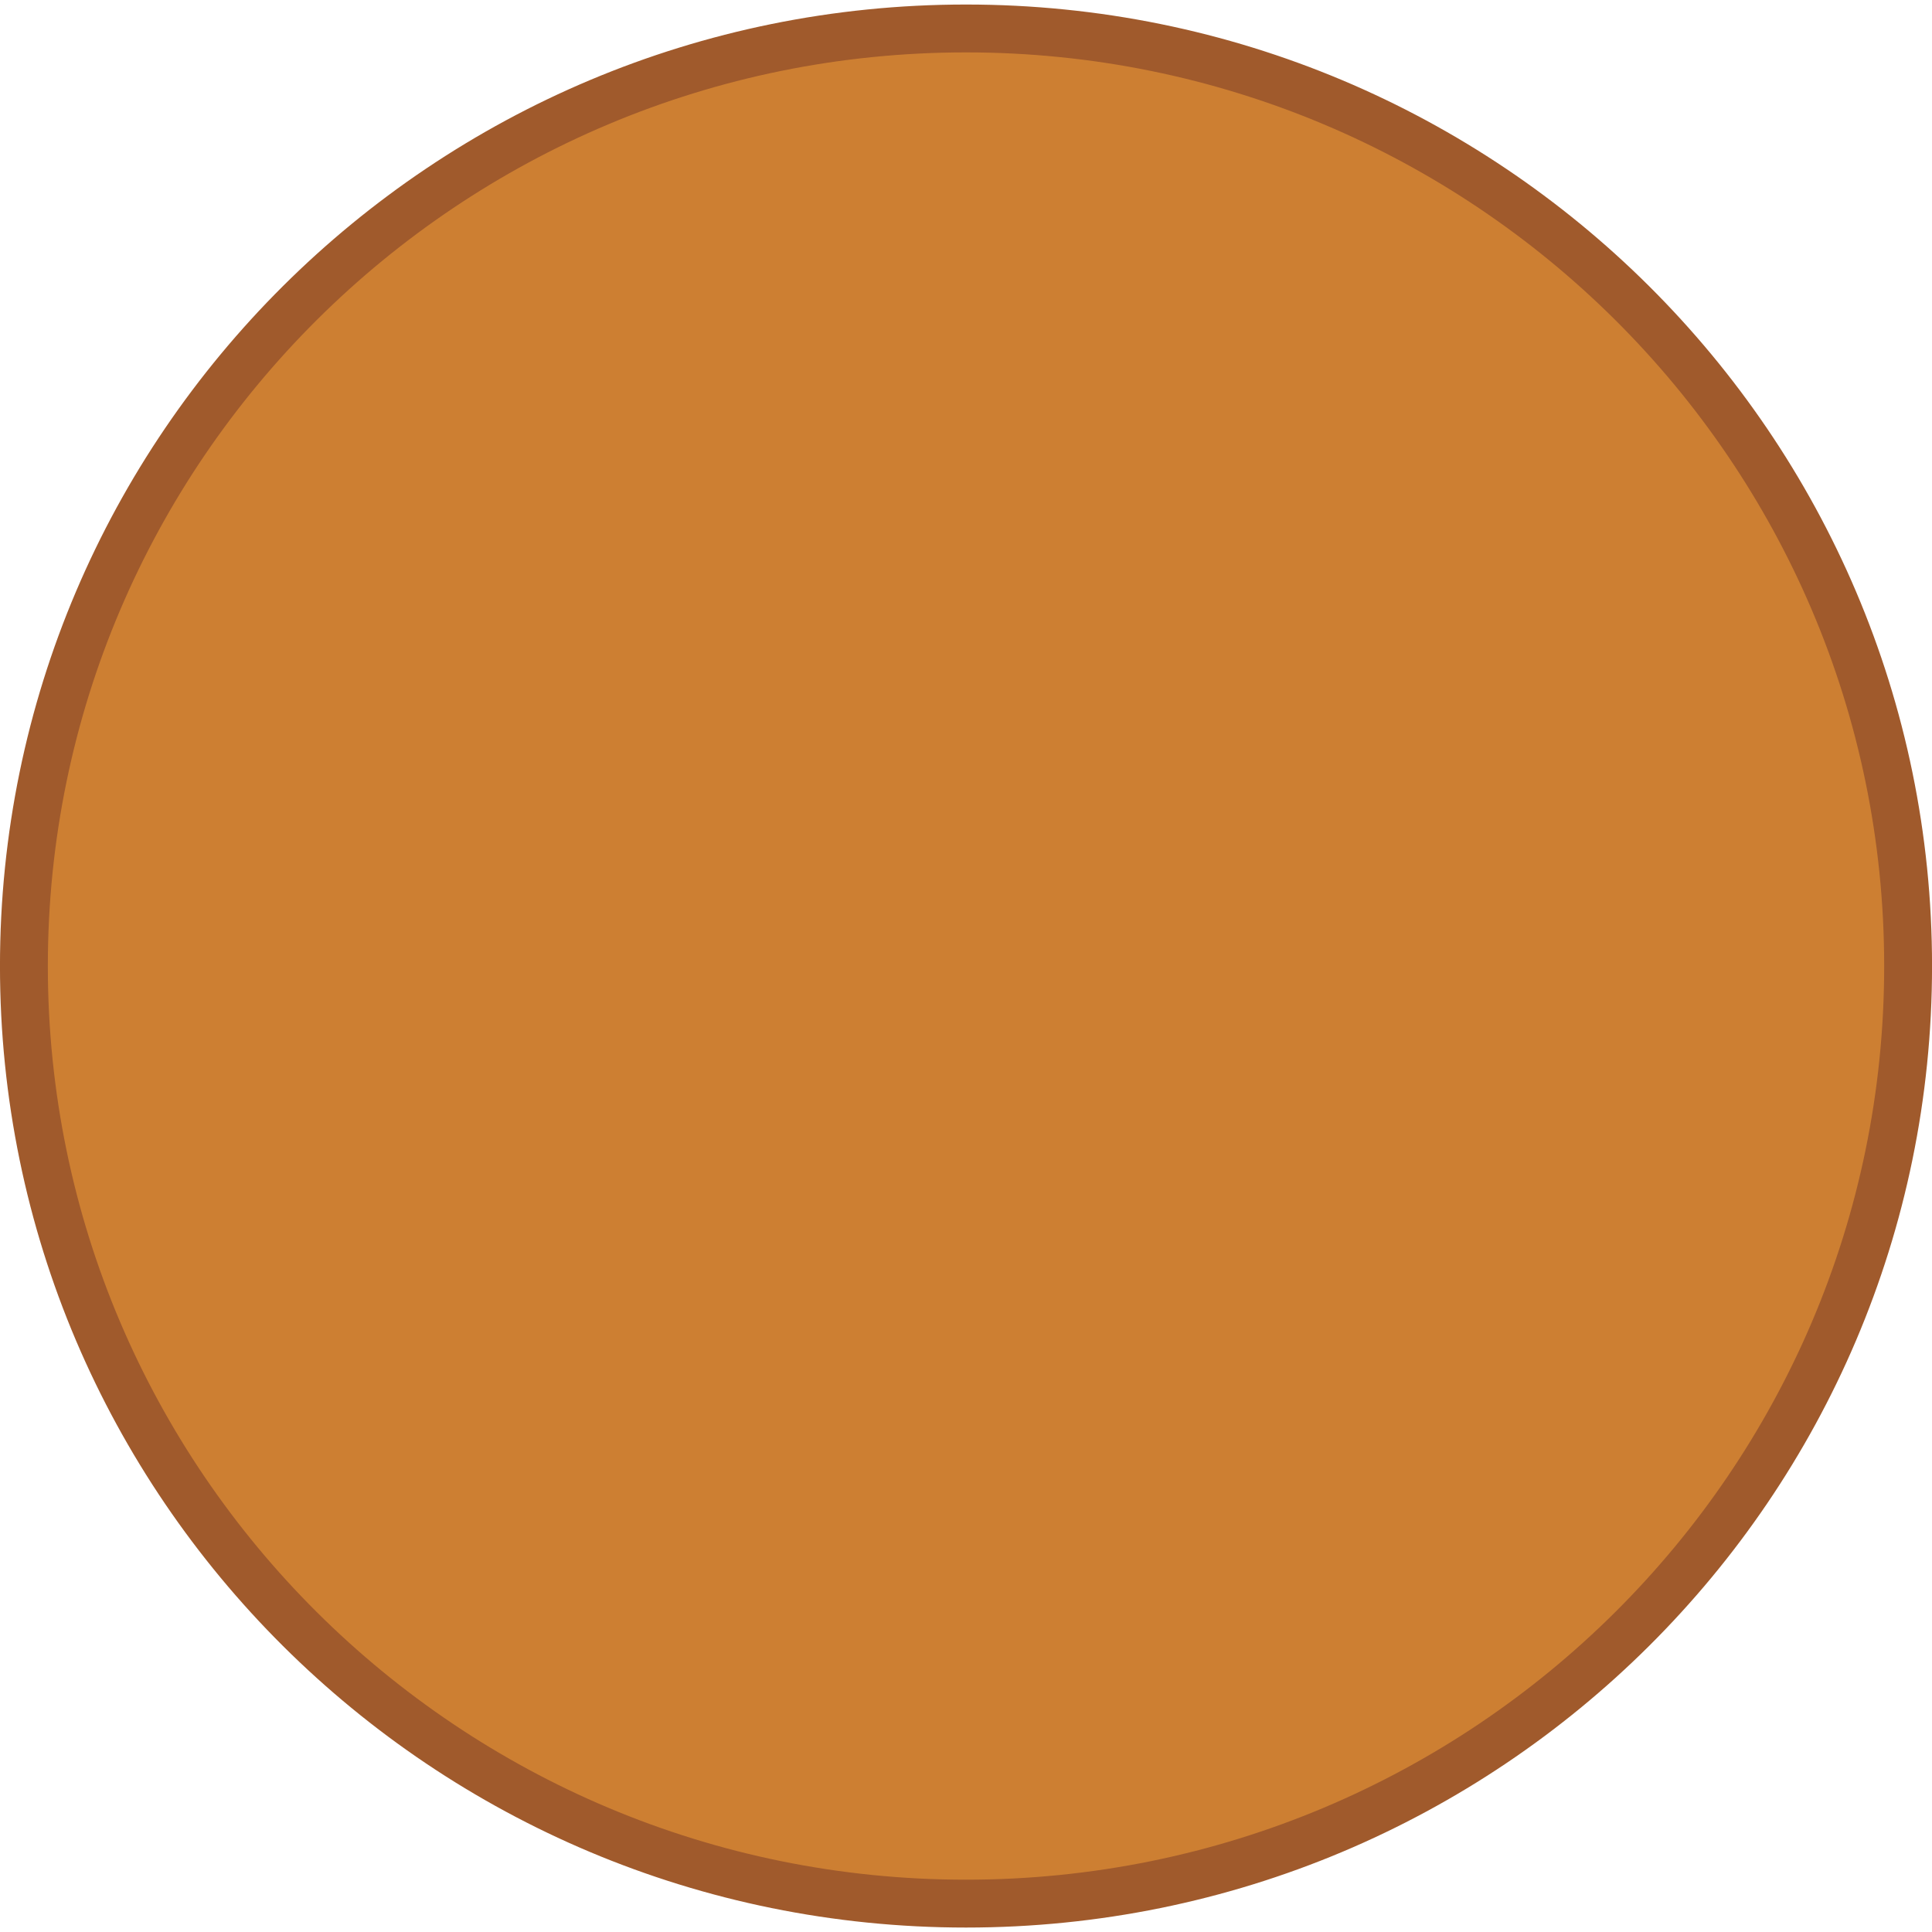
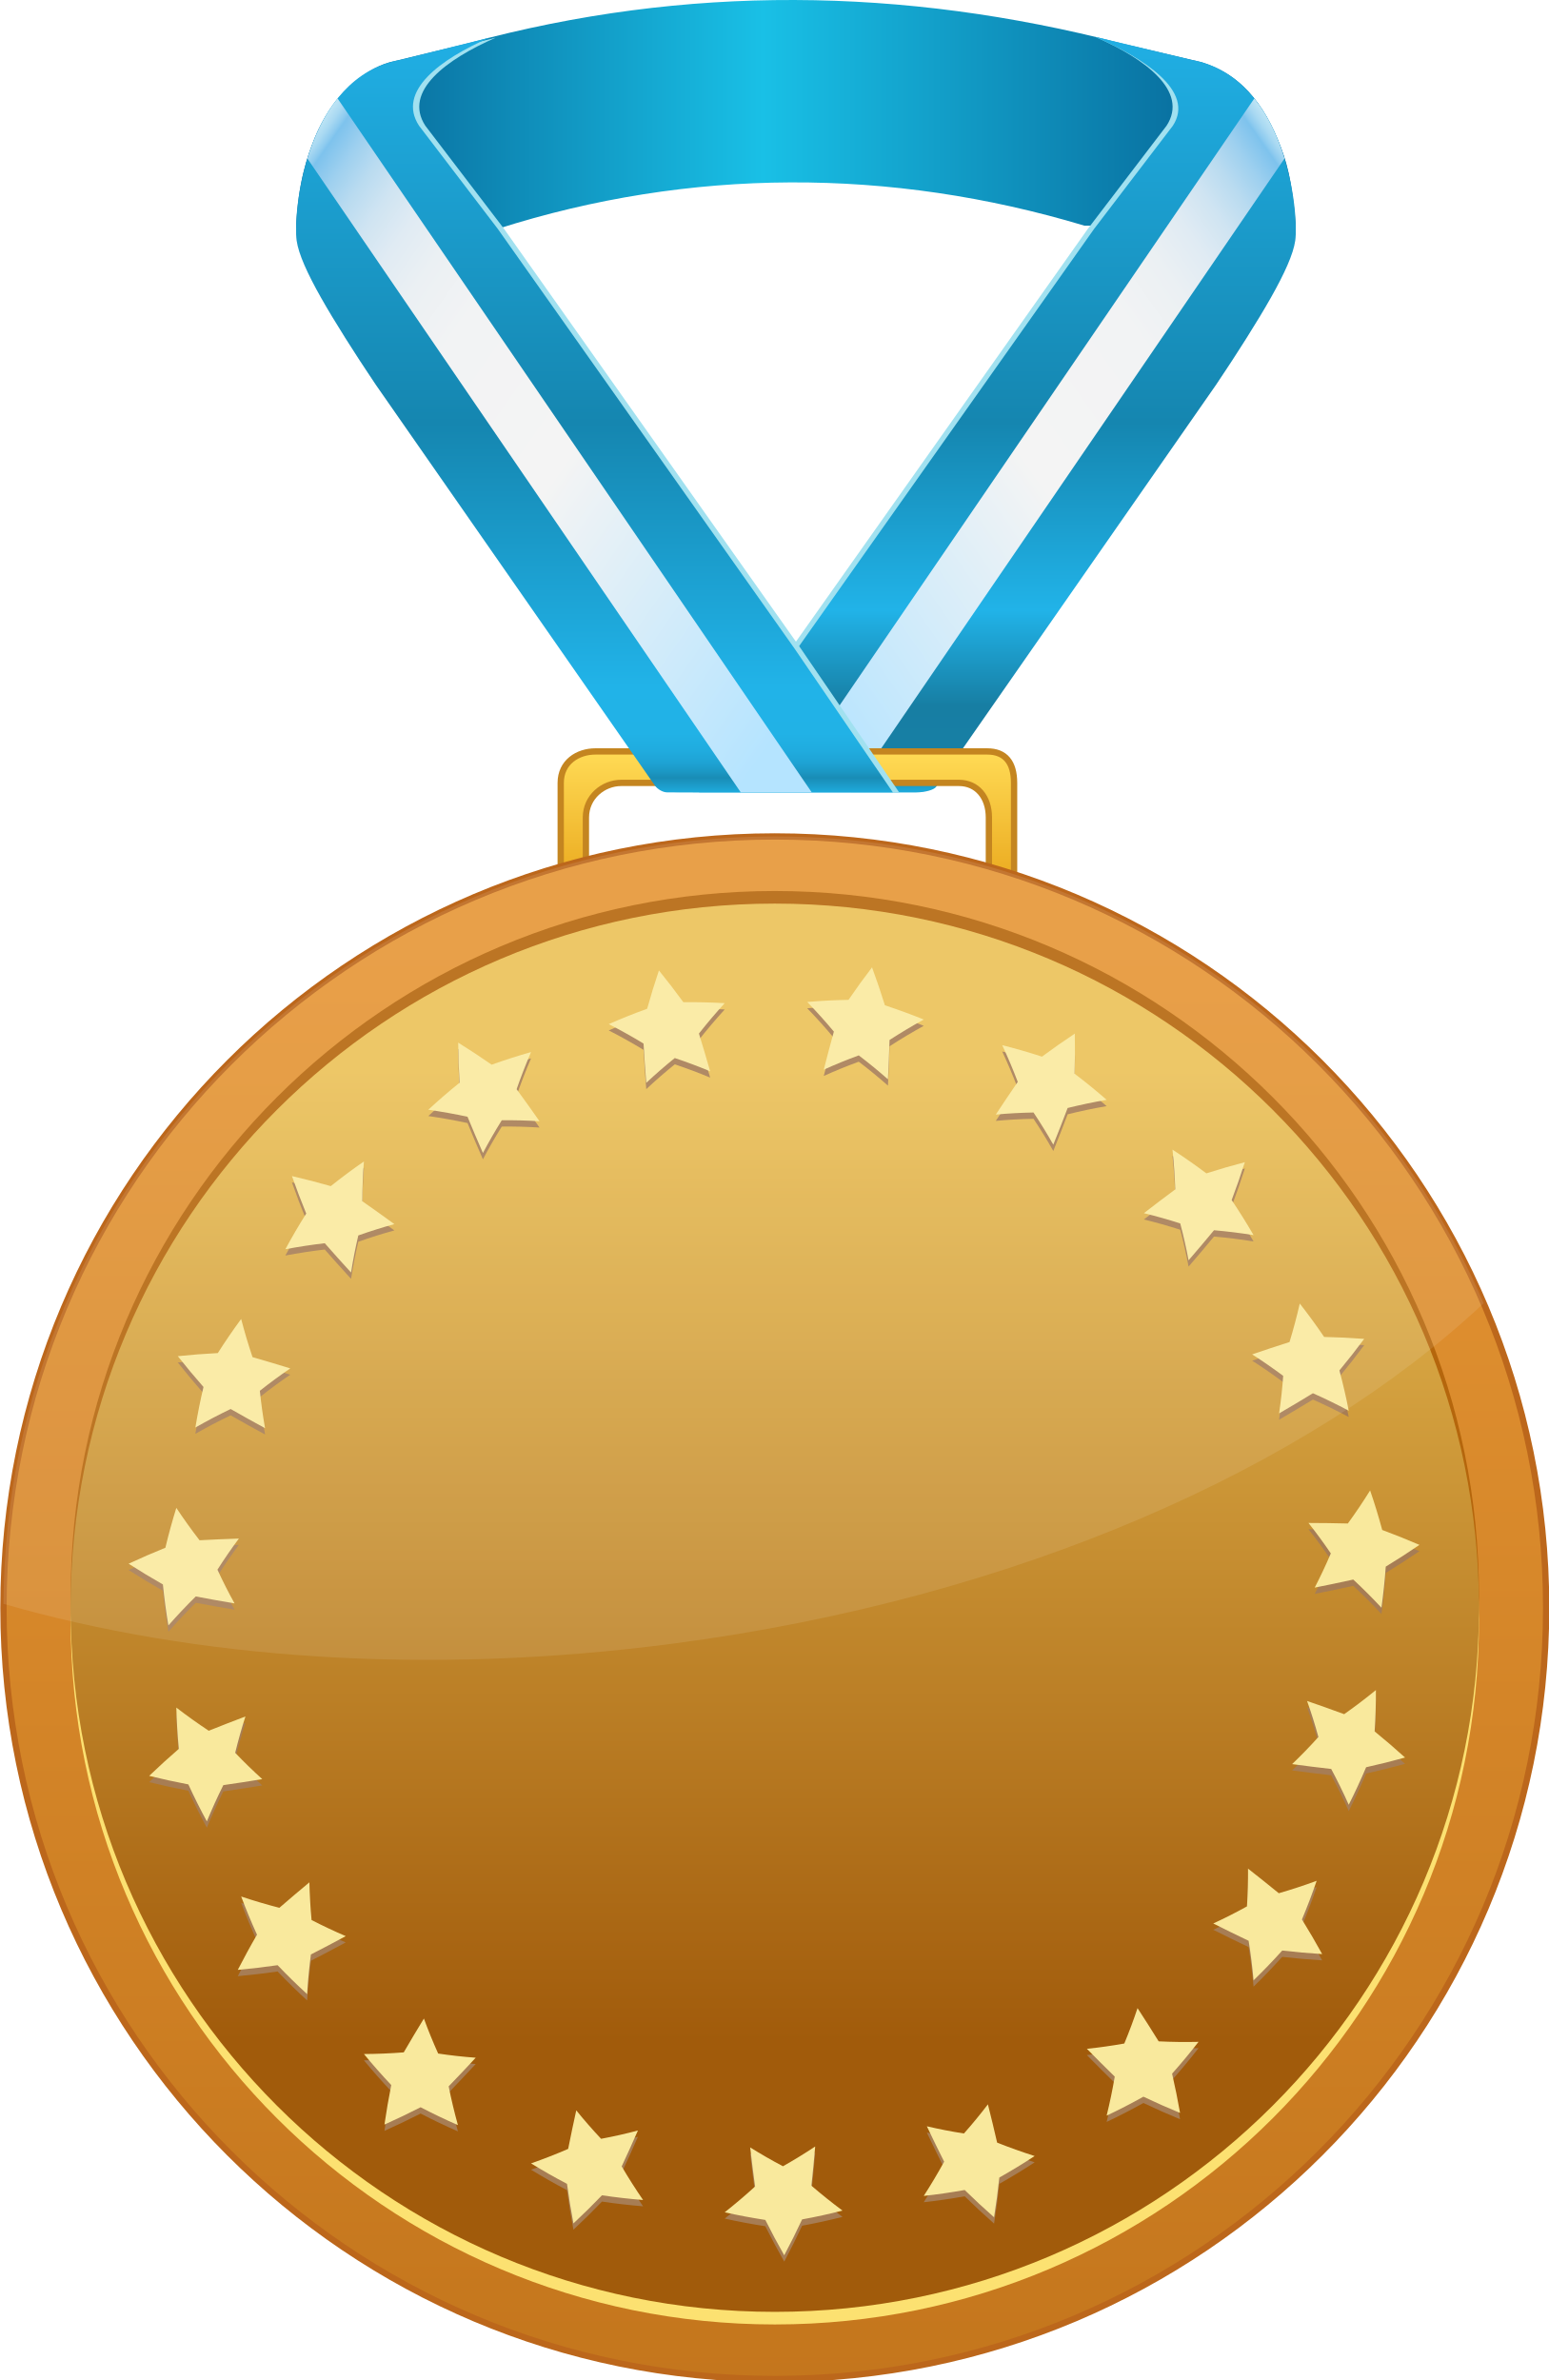
- <svg xmlns="http://www.w3.org/2000/svg" version="1.0" width="300" height="300" viewBox="-18 -6 36 17">
-   <path d="M 4.102 -1.737 A 7.085 7.051 0 1 1  -10.068,-1.737 A 7.085 7.051 0 1 1  4.102 -1.737 z" transform="matrix(2.477719,0,0,2.477719,7.391162,6.804512)" style="fill:#CD7F32; stroke:#A05A2C; stroke-width:0.36;" />
+ <svg xmlns="http://www.w3.org/2000/svg" version="1.1" x="0px" y="0px" width="246px" height="378px" viewBox="-0.049 0 246 378" overflow="visible" enable-background="new -0.049 0 246 378" xml:space="preserve">
+   <defs>
+ </defs>
+   <linearGradient id="center_11_" gradientUnits="userSpaceOnUse" x1="46.968" y1="18.173" x2="205.74" y2="18.173">
+     <stop offset="0" style="stop-color:#065D8F" />
+     <stop offset="0.467" style="stop-color:#19C0E6" />
+     <stop offset="0.989" style="stop-color:#055D8F" />
+   </linearGradient>
+   <path id="center_10_" fill="url(#center_11_)" d="M202.969,22.376c-3.137-7.642-7.312-10.969-12.197-12.498l-12.896-3.033  c-34.493-8.902-68.985-9.348-103.478,0L62.532,9.722c-3.698,0.707-9.441,4.504-12.578,12.146c-1.287,3.135-2.626,7.103-2.986,14.228  L79,36.345c30.51-9.725,62.305-9.775,93.189-0.5h33.551C205.124,28.376,204.257,25.511,202.969,22.376z" />
+   <path id="right_40_" fill="#A1E1F0" d="M125.579,103.013l47.137-66.668l12.5-16.375c3.595-5.497-3.509-10.691-11.237-14.066  l14.146,3.592c15.216,2.725,17.133,24.475,16.528,28.725c-0.601,4.23-3.15,10.229-10.151,20.746l-47.172,66.426  c-0.178,0.25-1.016,0.453-1.871,0.453h-4.27h-31.222L125.579,103.013z" />
+   <linearGradient id="right_41_" gradientUnits="userSpaceOnUse" x1="-2339.615" y1="126.519" x2="-2339.615" y2="1.07" gradientTransform="matrix(-1 0 0 1 -2181.257 0)">
+     <stop offset="0" style="stop-color:#20B3E8" />
+     <stop offset="0.024" style="stop-color:#198CB5" />
+     <stop offset="0.037" style="stop-color:#1885AC" />
+     <stop offset="0.057" style="stop-color:#177FA5" />
+     <stop offset="0.115" style="stop-color:#177EA3" />
+     <stop offset="0.236" style="stop-color:#21B3E8" />
+     <stop offset="0.473" style="stop-color:#1586B0" />
+     <stop offset="1" style="stop-color:#21B2E8" />
+   </linearGradient>
+   <path id="right_39_" fill="url(#right_41_)" d="M126.579,103.013l47.137-66.668l12.5-16.375c3.595-5.497-4.654-10.755-12.383-14.13  l15.292,3.655c15.216,2.725,17.133,24.475,16.528,28.725c-0.601,4.23-5.562,12.358-12.562,22.875l-44.473,63.875  c-0.337,0.483-1.739,0.875-3.134,0.875h-3.295h-31.222L126.579,103.013z" />
+   <linearGradient id="SVGID_1_" gradientUnits="userSpaceOnUse" x1="-2407.409" y1="29.558" x2="-2301.417" y2="103.521" gradientTransform="matrix(-1 0 0 1 -2181.257 0)">
+     <stop offset="0" style="stop-color:#E4F8FA" />
+     <stop offset="0.06" style="stop-color:#E2F7FA" />
+     <stop offset="0.081" style="stop-color:#DBF3F9" />
+     <stop offset="0.097" style="stop-color:#D0EDF7" />
+     <stop offset="0.109" style="stop-color:#BFE5F5" />
+     <stop offset="0.12" style="stop-color:#A9D9F2" />
+     <stop offset="0.129" style="stop-color:#8ECBEF" />
+     <stop offset="0.133" style="stop-color:#7EC3ED" />
+     <stop offset="0.134" style="stop-color:#7FC3ED" />
+     <stop offset="0.162" style="stop-color:#9ED0EF" />
+     <stop offset="0.193" style="stop-color:#B9DBF0" />
+     <stop offset="0.228" style="stop-color:#CFE4F2" />
+     <stop offset="0.27" style="stop-color:#E0EBF3" />
+     <stop offset="0.321" style="stop-color:#EBF0F3" />
+     <stop offset="0.394" style="stop-color:#F2F3F4" />
+     <stop offset="0.594" style="stop-color:#F4F4F4" />
+     <stop offset="1" style="stop-color:#B5E4FF" />
+   </linearGradient>
+   <path fill="url(#SVGID_1_)" d="M199.95,16.696c0.02,0.027,0.037,0.057,0.057,0.084c0.234,0.336,0.462,0.678,0.679,1.027  c0.027,0.043,0.053,0.089,0.08,0.133c0.206,0.335,0.405,0.674,0.596,1.018c0.029,0.055,0.059,0.109,0.088,0.163  c0.184,0.339,0.362,0.681,0.532,1.027c0.026,0.055,0.053,0.11,0.079,0.165c0.17,0.35,0.332,0.701,0.488,1.057  c0.021,0.05,0.043,0.1,0.064,0.149c0.156,0.364,0.308,0.731,0.451,1.099c0.015,0.039,0.029,0.078,0.045,0.117  c0.147,0.384,0.288,0.769,0.421,1.153c0.008,0.022,0.016,0.045,0.023,0.067c0.14,0.406,0.271,0.814,0.396,1.22l-68.824,100.669  h-11.273l75.301-110.211C199.43,15.979,199.695,16.335,199.95,16.696z" />
+   <linearGradient id="SVGID_2_" gradientUnits="userSpaceOnUse" x1="125" y1="119.691" x2="125" y2="152.442">
+     <stop offset="0" style="stop-color:#FFDA54" />
+     <stop offset="0.989" style="stop-color:#DE8D00" />
+   </linearGradient>
+   <path fill="url(#SVGID_2_)" stroke="#C48520" stroke-miterlimit="10" d="M94.513,119.345c-2.812,0-5.513,1.7-5.513,5v23  c0,3.3,0.878,6,2,6s2-2.7,2-6v-17.5c0-3.3,2.779-5.5,5.592-5.5h53.671c2.813,0,4.737,2.2,4.737,5.5v17.5c0,3.3,1.43,6,2.427,6  c0.996,0,1.573-2.7,1.573-6v-23c0-3.3-1.449-5-4.262-5H94.513z" />
+   <path id="right_38_" fill="#A1E1F0" d="M127.137,103.013L80,36.345L67.5,19.97C63.905,14.473,70.951,9.36,78.681,5.985L64.59,9.495  C49.375,12.22,47.459,33.97,48.062,38.22c0.602,4.23,3.15,10.229,10.152,20.746l47.033,66.233c0.254,0.356,1.393,0.646,2.544,0.646  h3.733h31.223L127.137,103.013z" />
+   <linearGradient id="right_42_" gradientUnits="userSpaceOnUse" x1="94.357" y1="126.517" x2="94.357" y2="1.22">
+     <stop offset="0" style="stop-color:#20B3E8" />
+     <stop offset="0.024" style="stop-color:#198CB5" />
+     <stop offset="0.031" style="stop-color:#1B97C3" />
+     <stop offset="0.043" style="stop-color:#1EA3D4" />
+     <stop offset="0.059" style="stop-color:#20ACDF" />
+     <stop offset="0.08" style="stop-color:#21B2E6" />
+     <stop offset="0.139" style="stop-color:#21B3E8" />
+     <stop offset="0.473" style="stop-color:#1586B0" />
+     <stop offset="1" style="stop-color:#21B2E8" />
+   </linearGradient>
+   <path id="right_37_" fill="url(#right_42_)" d="M126.137,103.013L79,36.345L66.5,19.97C62.905,14.473,69.951,9.36,77.681,5.985  L63.59,9.495C48.375,12.22,46.459,33.97,47.062,38.22c0.602,4.23,5.561,12.358,12.562,22.875l44.32,63.656  c0.421,0.604,1.29,1.094,1.941,1.094h4.639h31.223L126.137,103.013z" />
+   <linearGradient id="SVGID_3_" gradientUnits="userSpaceOnUse" x1="26.564" y1="29.559" x2="132.554" y2="103.522">
+     <stop offset="0" style="stop-color:#E4F8FA" />
+     <stop offset="0.06" style="stop-color:#E2F7FA" />
+     <stop offset="0.081" style="stop-color:#DBF3F9" />
+     <stop offset="0.097" style="stop-color:#D0EDF7" />
+     <stop offset="0.109" style="stop-color:#BFE5F5" />
+     <stop offset="0.12" style="stop-color:#A9D9F2" />
+     <stop offset="0.129" style="stop-color:#8ECBEF" />
+     <stop offset="0.133" style="stop-color:#7EC3ED" />
+     <stop offset="0.134" style="stop-color:#7FC3ED" />
+     <stop offset="0.162" style="stop-color:#9ED0EF" />
+     <stop offset="0.193" style="stop-color:#B9DBF0" />
+     <stop offset="0.228" style="stop-color:#CFE4F2" />
+     <stop offset="0.27" style="stop-color:#E0EBF3" />
+     <stop offset="0.321" style="stop-color:#EBF0F3" />
+     <stop offset="0.394" style="stop-color:#F2F3F4" />
+     <stop offset="0.594" style="stop-color:#F4F4F4" />
+     <stop offset="1" style="stop-color:#B5E4FF" />
+   </linearGradient>
+   <path fill="url(#SVGID_3_)" d="M52.766,16.696c-0.02,0.027-0.037,0.057-0.057,0.084c-0.234,0.336-0.461,0.678-0.679,1.027  c-0.027,0.043-0.054,0.089-0.081,0.133c-0.205,0.335-0.404,0.674-0.594,1.018c-0.03,0.055-0.059,0.109-0.088,0.163  c-0.186,0.339-0.363,0.681-0.533,1.027c-0.027,0.055-0.053,0.11-0.08,0.165c-0.169,0.35-0.332,0.701-0.486,1.057  c-0.022,0.05-0.043,0.1-0.064,0.149c-0.158,0.364-0.309,0.731-0.451,1.099c-0.016,0.039-0.031,0.078-0.046,0.117  c-0.147,0.384-0.288,0.769-0.421,1.153c-0.008,0.022-0.016,0.045-0.023,0.067c-0.14,0.406-0.271,0.814-0.396,1.22l68.824,100.669  h11.273L53.562,15.634C53.286,15.979,53.021,16.335,52.766,16.696z" />
+   <linearGradient id="stroke_4_" gradientUnits="userSpaceOnUse" x1="123" y1="148.845" x2="123" y2="394.959">
+     <stop offset="0" style="stop-color:#E69635" />
+     <stop offset="0.989" style="stop-color:#C2741B" />
+   </linearGradient>
+   <circle id="stroke_1_" fill="url(#stroke_4_)" stroke="#BC671B" stroke-miterlimit="10" cx="123" cy="255.345" r="122.5" />
+   <circle id="highlight_3_" fill="#FCE171" cx="123" cy="257.345" r="111.833" />
+   <circle id="shadow_1_" fill="#B5660C" cx="123" cy="253.345" r="111.833" />
+   <linearGradient id="inner_circle_4_" gradientUnits="userSpaceOnUse" x1="123" y1="169.845" x2="123" y2="325.925">
+     <stop offset="0" style="stop-color:#EBC157" />
+     <stop offset="0.989" style="stop-color:#A15B0B" />
+   </linearGradient>
+   <circle id="inner_circle_1_" fill="url(#inner_circle_4_)" cx="123" cy="255.345" r="111.833" />
+   <path fill="#A77D54" d="M223.092,280.137c-2.056,0.573-4.122,1.085-6.179,1.541c-0.859,2.025-1.776,4.015-2.765,5.958  c-0.871-1.951-1.801-3.846-2.785-5.683c-2.075-0.234-4.141-0.49-6.207-0.771c1.429-1.364,2.819-2.801,4.174-4.306  c-0.534-1.953-1.135-3.861-1.799-5.722c1.973,0.676,3.935,1.375,5.893,2.097c1.705-1.2,3.387-2.477,5.04-3.828  c0.011,2.18-0.063,4.368-0.203,6.564C219.895,277.318,221.511,278.702,223.092,280.137z" />
+   <path fill="#A77D54" d="M209.929,311.353c-2.13-0.131-4.249-0.32-6.343-0.561c-1.472,1.635-2.988,3.214-4.554,4.731  c-0.188-2.128-0.45-4.223-0.782-6.28c-1.883-0.896-3.758-1.813-5.617-2.751c1.794-0.826,3.582-1.729,5.353-2.712  c0.132-2.021,0.188-4.021,0.169-5.997c1.643,1.283,3.27,2.585,4.884,3.906c2.003-0.577,4.01-1.234,6.014-1.973  c-0.702,2.063-1.485,4.109-2.336,6.138C207.826,307.646,208.903,309.481,209.929,311.353z" />
+   <path fill="#A77D54" d="M187.36,336.586c-1.977-0.817-3.914-1.674-5.821-2.583c-1.918,1.075-3.868,2.075-5.838,3.008  c0.509-2.074,0.938-4.142,1.289-6.196c-1.495-1.459-2.969-2.93-4.427-4.418c1.965-0.202,3.946-0.483,5.942-0.838  c0.778-1.87,1.477-3.748,2.102-5.622c1.136,1.744,2.257,3.504,3.357,5.277c2.082,0.102,4.193,0.129,6.328,0.081  c-1.337,1.72-2.733,3.407-4.197,5.049C186.571,332.401,186.991,334.479,187.36,336.586z" />
+   <path fill="#A77D54" d="M157.822,353.157c-1.603-1.409-3.16-2.859-4.666-4.334c-2.166,0.387-4.332,0.706-6.5,0.939  c1.158-1.795,2.237-3.609,3.238-5.438c-0.938-1.865-1.852-3.735-2.746-5.62c1.924,0.452,3.887,0.833,5.887,1.145  c1.344-1.514,2.614-3.06,3.809-4.632c0.512,2.021,1,4.048,1.465,6.081c1.936,0.771,3.924,1.482,5.959,2.129  c-1.82,1.199-3.693,2.334-5.609,3.417C158.438,348.939,158.16,351.05,157.822,353.157z" />
+   <path fill="#A77D54" d="M124.498,359.194c-1.056-1.857-2.057-3.729-3.002-5.615c-2.172-0.336-4.324-0.736-6.451-1.215  c1.676-1.324,3.283-2.691,4.822-4.098c-0.283-2.064-0.543-4.137-0.779-6.206c1.677,1.046,3.414,2.049,5.208,2.993  c1.767-0.998,3.474-2.047,5.118-3.141c-0.177,2.073-0.377,4.151-0.6,6.227c1.579,1.36,3.227,2.681,4.939,3.956  c-2.113,0.536-4.252,1.005-6.415,1.398C126.447,355.409,125.5,357.306,124.498,359.194z" />
+   <path fill="#A77D54" d="M91.018,354.133c-0.397-2.102-0.74-4.193-1.021-6.287c-1.949-1.019-3.851-2.108-5.708-3.249  c2.016-0.705,3.982-1.475,5.895-2.303c0.406-2.049,0.834-4.088,1.285-6.121c1.24,1.534,2.557,3.041,3.943,4.518  c1.99-0.369,3.943-0.813,5.85-1.317c-0.836,1.905-1.697,3.81-2.578,5.698c1.054,1.799,2.186,3.58,3.396,5.34  c-2.173-0.173-4.35-0.422-6.525-0.749C94.092,351.185,92.58,352.674,91.018,354.133z" />
+   <path fill="#A77D54" d="M61.007,338.43c0.305-2.112,0.669-4.209,1.081-6.274c-1.508-1.603-2.957-3.242-4.34-4.928  c2.135-0.014,4.244-0.102,6.322-0.264c1.049-1.804,2.115-3.594,3.203-5.372c0.676,1.857,1.432,3.712,2.264,5.559  c2.004,0.3,3.994,0.519,5.965,0.663c-1.414,1.53-2.848,3.047-4.297,4.546c0.41,2.044,0.898,4.098,1.469,6.156  c-1.998-0.872-3.973-1.82-5.924-2.835C64.873,336.64,62.955,337.561,61.007,338.43z" />
+   <path fill="#A77D54" d="M37.713,313.864c0.979-1.903,1.991-3.765,3.055-5.59c-0.914-2-1.748-4.026-2.517-6.066  c2.024,0.68,4.05,1.277,6.068,1.797c1.577-1.37,3.167-2.719,4.769-4.048c0.041,1.974,0.154,3.972,0.344,5.99  c1.803,0.929,3.614,1.78,5.43,2.556c-1.83,0.989-3.676,1.961-5.535,2.912c-0.271,2.067-0.473,4.169-0.6,6.301  c-1.604-1.474-3.172-3.004-4.688-4.598C41.949,313.423,39.845,313.669,37.713,313.864z" />
+   <path fill="#A77D54" d="M23.643,283.049c1.543-1.481,3.108-2.91,4.709-4.289c-0.212-2.189-0.336-4.378-0.398-6.556  c1.693,1.303,3.412,2.529,5.15,3.679c1.938-0.779,3.881-1.535,5.828-2.269c-0.605,1.879-1.15,3.804-1.629,5.771  c1.396,1.466,2.836,2.858,4.299,4.181c-2.053,0.34-4.119,0.66-6.182,0.953c-0.93,1.865-1.804,3.787-2.617,5.762  c-1.041-1.914-2.021-3.874-2.938-5.874C27.792,284.013,25.718,283.561,23.643,283.049z" />
+   <path fill="#A77D54" d="M20.375,249.354c1.936-0.902,3.883-1.748,5.841-2.536c0.506-2.14,1.095-4.251,1.737-6.333  c1.183,1.779,2.414,3.494,3.689,5.144c2.086-0.112,4.167-0.201,6.248-0.267c-1.18,1.582-2.316,3.23-3.405,4.94  c0.848,1.84,1.755,3.626,2.714,5.356c-2.057-0.345-4.107-0.713-6.156-1.104c-1.484,1.464-2.936,2.998-4.348,4.601  c-0.365-2.148-0.649-4.318-0.873-6.506C23.992,251.605,22.172,250.508,20.375,249.354z" />
+   <path fill="#A77D54" d="M28.189,216.393c2.127-0.222,4.241-0.388,6.351-0.493c1.179-1.857,2.421-3.663,3.711-5.418  c0.536,2.067,1.139,4.09,1.806,6.065c2.007,0.574,4.006,1.171,5.994,1.788c-1.631,1.11-3.246,2.295-4.832,3.555  c0.206,2.016,0.482,3.997,0.826,5.939c-1.83-0.992-3.65-2.007-5.464-3.043c-1.88,0.9-3.75,1.88-5.604,2.94  c0.357-2.149,0.781-4.301,1.291-6.44C30.871,219.701,29.516,218.071,28.189,216.393z" />
+   <path fill="#A77D54" d="M46.316,187.789c2.08,0.479,4.139,1.013,6.165,1.594c1.72-1.371,3.474-2.682,5.267-3.921  c-0.162,2.129-0.247,4.238-0.257,6.323c1.713,1.193,3.407,2.402,5.091,3.634c-1.907,0.52-3.814,1.122-5.726,1.799  c-0.464,1.972-0.845,3.939-1.153,5.891c-1.406-1.534-2.803-3.09-4.176-4.656c-2.07,0.24-4.158,0.559-6.256,0.956  c1.034-1.918,2.14-3.809,3.312-5.669C47.781,191.789,47.023,189.804,46.316,187.789z" />
+   <path fill="#A77D54" d="M72.717,166.594c1.814,1.129,3.588,2.295,5.318,3.504c2.07-0.744,4.157-1.41,6.254-2.005  c-0.844,1.962-1.608,3.93-2.292,5.898c1.233,1.684,2.447,3.382,3.639,5.088c-1.97-0.122-3.972-0.178-5.997-0.153  c-1.073,1.72-2.072,3.452-2.993,5.2c-0.837-1.909-1.651-3.825-2.446-5.757c-2.038-0.441-4.115-0.814-6.23-1.116  c1.6-1.479,3.256-2.915,4.969-4.293C72.807,170.851,72.734,168.732,72.717,166.594z" />
+   <path fill="#A77D54" d="M104.598,155.128c1.347,1.659,2.641,3.342,3.883,5.049c2.199-0.025,4.389,0.022,6.564,0.148  c-1.438,1.578-2.803,3.189-4.092,4.826c0.615,1.991,1.208,3.995,1.777,5.997c-1.822-0.759-3.697-1.466-5.618-2.104  c-1.577,1.272-3.085,2.587-4.525,3.936c-0.168-2.074-0.313-4.153-0.435-6.239c-1.781-1.082-3.624-2.113-5.525-3.088  c1.996-0.874,4.029-1.694,6.1-2.437C103.291,159.181,103.916,157.155,104.598,155.128z" />
+   <path fill="#A77D54" d="M138.441,154.638c0.74,2.004,1.423,4.015,2.047,6.03c2.09,0.686,4.148,1.438,6.168,2.259  c-1.871,1.03-3.684,2.114-5.432,3.248c-0.06,2.083-0.145,4.171-0.252,6.25c-1.479-1.307-3.025-2.58-4.639-3.803  c-1.902,0.696-3.756,1.453-5.556,2.266c0.511-2.018,1.046-4.033,1.603-6.047c-1.336-1.6-2.748-3.169-4.23-4.705  c2.171-0.184,4.359-0.303,6.557-0.338C135.898,158.053,137.143,156.337,138.441,154.638z" />
+   <path fill="#A77D54" d="M170.645,165.163c0.046,2.136,0.033,4.26-0.035,6.369c1.753,1.329,3.45,2.713,5.092,4.146  c-2.104,0.363-4.171,0.797-6.194,1.298c-0.736,1.949-1.499,3.896-2.278,5.825c-0.973-1.717-2.018-3.428-3.143-5.109  c-2.027,0.038-4.023,0.144-5.99,0.329c1.144-1.745,2.305-3.471,3.488-5.192c-0.741-1.947-1.562-3.893-2.465-5.828  c2.115,0.53,4.22,1.138,6.311,1.819C167.125,167.562,168.863,166.343,170.645,165.163z" />
+   <path fill="#A77D54" d="M197.651,185.582c-0.649,2.036-1.348,4.04-2.095,6.014c1.227,1.825,2.387,3.683,3.476,5.57  c-2.108-0.336-4.204-0.594-6.28-0.774c-1.332,1.61-2.674,3.198-4.04,4.775c-0.361-1.943-0.806-3.894-1.323-5.854  c-1.926-0.624-3.857-1.164-5.775-1.632c1.644-1.276,3.309-2.539,4.983-3.78c-0.069-2.083-0.215-4.189-0.438-6.313  c1.825,1.189,3.62,2.445,5.377,3.768C193.546,186.713,195.585,186.122,197.651,185.582z" />
+   <path fill="#A77D54" d="M216.603,213.644c-1.272,1.715-2.586,3.387-3.932,5.011c0.567,2.125,1.062,4.26,1.478,6.399  c-1.885-1.005-3.783-1.93-5.688-2.774c-1.777,1.088-3.571,2.157-5.372,3.203c0.287-1.952,0.509-3.942,0.651-5.962  c-1.624-1.212-3.266-2.352-4.934-3.412c1.974-0.678,3.948-1.33,5.938-1.963c0.609-1.993,1.152-4.033,1.628-6.115  c1.346,1.714,2.634,3.486,3.869,5.306C212.35,213.382,214.474,213.482,216.603,213.644z" />
+   <path fill="#A77D54" d="M225.381,246.364c-1.761,1.205-3.551,2.355-5.352,3.452c-0.153,2.192-0.388,4.371-0.684,6.528  c-1.457-1.562-2.951-3.054-4.478-4.474c-2.04,0.45-4.077,0.877-6.122,1.28c0.909-1.756,1.76-3.566,2.558-5.43  c-1.136-1.678-2.32-3.291-3.549-4.838c2.085,0.004,4.168,0.032,6.254,0.084c1.227-1.686,2.407-3.436,3.536-5.249  c0.713,2.061,1.348,4.156,1.925,6.279C221.445,244.729,223.421,245.519,225.381,246.364z" />
+   <path fill="#F9E99D" d="M223.092,279.137c-2.056,0.573-4.121,1.085-6.18,1.541c-0.859,2.025-1.775,4.015-2.764,5.958  c-0.871-1.95-1.801-3.846-2.785-5.683c-2.074-0.234-4.141-0.49-6.207-0.771c1.429-1.364,2.819-2.801,4.174-4.306  c-0.534-1.953-1.135-3.861-1.799-5.722c1.973,0.676,3.935,1.375,5.893,2.097c1.705-1.2,3.387-2.477,5.039-3.828  c0.012,2.18-0.062,4.368-0.202,6.564C219.895,276.318,221.512,277.702,223.092,279.137z" />
+   <path fill="#F9E99D" d="M209.929,310.353c-2.13-0.131-4.249-0.32-6.343-0.561c-1.472,1.635-2.988,3.214-4.553,4.731  c-0.189-2.128-0.451-4.223-0.783-6.28c-1.883-0.896-3.758-1.813-5.617-2.751c1.794-0.826,3.582-1.729,5.352-2.712  c0.133-2.021,0.189-4.021,0.17-5.997c1.643,1.283,3.27,2.585,4.885,3.906c2.002-0.577,4.009-1.234,6.013-1.973  c-0.702,2.063-1.485,4.109-2.335,6.138C207.826,306.646,208.902,308.481,209.929,310.353z" />
+   <path fill="#F9E99D" d="M187.361,335.586c-1.978-0.816-3.916-1.674-5.822-2.583c-1.918,1.075-3.868,2.075-5.838,3.008  c0.51-2.074,0.938-4.142,1.289-6.196c-1.495-1.459-2.969-2.93-4.428-4.418c1.966-0.202,3.947-0.483,5.943-0.838  c0.779-1.87,1.477-3.748,2.102-5.622c1.137,1.743,2.257,3.504,3.357,5.277c2.082,0.102,4.193,0.129,6.328,0.081  c-1.337,1.72-2.733,3.407-4.197,5.049C186.571,331.401,186.991,333.479,187.361,335.586z" />
+   <path fill="#F9E99D" d="M157.822,352.157c-1.603-1.409-3.16-2.859-4.666-4.334c-2.166,0.387-4.332,0.706-6.5,0.939  c1.158-1.795,2.237-3.609,3.238-5.438c-0.938-1.865-1.852-3.735-2.746-5.62c1.924,0.452,3.887,0.833,5.887,1.145  c1.344-1.514,2.614-3.06,3.809-4.632c0.512,2.021,1,4.048,1.465,6.081c1.936,0.771,3.924,1.482,5.959,2.129  c-1.82,1.199-3.693,2.334-5.609,3.417C158.438,347.939,158.16,350.05,157.822,352.157z" />
+   <path fill="#F9E99D" d="M124.498,358.194c-1.056-1.857-2.057-3.729-3.002-5.615c-2.172-0.336-4.324-0.736-6.451-1.215  c1.676-1.324,3.283-2.691,4.822-4.098c-0.283-2.065-0.543-4.137-0.779-6.206c1.677,1.046,3.414,2.049,5.208,2.993  c1.767-0.998,3.474-2.047,5.118-3.141c-0.177,2.073-0.377,4.151-0.6,6.227c1.579,1.36,3.227,2.681,4.939,3.956  c-2.113,0.536-4.252,1.005-6.415,1.398C126.447,354.409,125.5,356.306,124.498,358.194z" />
+   <path fill="#F9E99D" d="M91.018,353.133c-0.397-2.102-0.74-4.193-1.02-6.287c-1.95-1.019-3.852-2.108-5.709-3.249  c2.016-0.705,3.982-1.475,5.895-2.303c0.406-2.049,0.834-4.088,1.285-6.121c1.24,1.534,2.557,3.041,3.943,4.518  c1.99-0.369,3.943-0.813,5.85-1.317c-0.836,1.905-1.697,3.81-2.578,5.698c1.054,1.798,2.186,3.58,3.396,5.34  c-2.173-0.173-4.35-0.422-6.525-0.749C94.092,350.185,92.58,351.674,91.018,353.133z" />
+   <path fill="#F9E99D" d="M61.007,337.43c0.305-2.112,0.669-4.209,1.081-6.274c-1.508-1.603-2.957-3.242-4.34-4.928  c2.135-0.013,4.244-0.102,6.322-0.264c1.049-1.804,2.115-3.594,3.203-5.372c0.676,1.857,1.432,3.712,2.264,5.559  c2.004,0.3,3.994,0.519,5.965,0.663c-1.414,1.53-2.848,3.047-4.297,4.546c0.41,2.044,0.898,4.098,1.469,6.156  c-1.998-0.872-3.973-1.82-5.924-2.835C64.873,335.64,62.955,336.561,61.007,337.43z" />
+   <path fill="#F9E99D" d="M37.713,312.864c0.979-1.903,1.991-3.765,3.055-5.59c-0.914-2-1.748-4.026-2.517-6.065  c2.024,0.679,4.05,1.276,6.068,1.796c1.577-1.37,3.167-2.719,4.769-4.048c0.041,1.974,0.154,3.972,0.344,5.99  c1.803,0.929,3.614,1.78,5.43,2.556c-1.83,0.989-3.676,1.961-5.535,2.912c-0.271,2.067-0.473,4.169-0.6,6.301  c-1.604-1.474-3.172-3.004-4.688-4.598C41.949,312.423,39.845,312.669,37.713,312.864z" />
+   <path fill="#F9E99D" d="M23.643,282.049c1.543-1.481,3.108-2.91,4.709-4.289c-0.212-2.189-0.336-4.378-0.398-6.556  c1.693,1.303,3.412,2.529,5.15,3.679c1.938-0.779,3.881-1.535,5.828-2.268c-0.605,1.878-1.15,3.803-1.629,5.771  c1.396,1.466,2.836,2.858,4.299,4.181c-2.053,0.34-4.119,0.66-6.182,0.953c-0.93,1.865-1.804,3.787-2.617,5.762  c-1.041-1.914-2.021-3.874-2.938-5.874C27.792,283.013,25.718,282.561,23.643,282.049z" />
+   <path fill="#F9E99D" d="M20.375,248.354c1.936-0.902,3.883-1.748,5.841-2.536c0.506-2.14,1.095-4.251,1.737-6.333  c1.183,1.779,2.414,3.494,3.689,5.144c2.086-0.112,4.167-0.201,6.248-0.268c-1.18,1.583-2.316,3.231-3.405,4.941  c0.848,1.84,1.755,3.626,2.714,5.356c-2.057-0.345-4.107-0.713-6.156-1.104c-1.484,1.464-2.936,2.998-4.348,4.601  c-0.365-2.148-0.649-4.318-0.873-6.506C23.992,250.605,22.172,249.508,20.375,248.354z" />
+   <path fill="#F9E99D" d="M28.189,215.393c2.127-0.222,4.241-0.388,6.351-0.493c1.179-1.857,2.421-3.663,3.711-5.419  c0.536,2.068,1.139,4.091,1.806,6.066c2.007,0.574,4.006,1.171,5.994,1.788c-1.631,1.11-3.246,2.295-4.832,3.555  c0.206,2.016,0.482,3.997,0.826,5.939c-1.83-0.992-3.65-2.007-5.464-3.044c-1.88,0.901-3.75,1.881-5.604,2.941  c0.357-2.149,0.781-4.301,1.291-6.44C30.871,218.701,29.516,217.071,28.189,215.393z" />
+   <path fill="#F9E99D" d="M46.316,186.789c2.08,0.479,4.139,1.013,6.165,1.594c1.72-1.371,3.474-2.682,5.267-3.921  c-0.162,2.129-0.247,4.238-0.257,6.323c1.713,1.193,3.407,2.402,5.091,3.634c-1.907,0.52-3.814,1.122-5.726,1.799  c-0.464,1.972-0.845,3.939-1.153,5.891c-1.406-1.534-2.803-3.09-4.176-4.656c-2.07,0.24-4.158,0.559-6.256,0.956  c1.034-1.918,2.14-3.809,3.312-5.669C47.781,190.789,47.023,188.804,46.316,186.789z" />
+   <path fill="#F9E99D" d="M72.717,165.594c1.814,1.129,3.588,2.295,5.318,3.504c2.07-0.744,4.157-1.41,6.254-2.005  c-0.844,1.962-1.608,3.93-2.292,5.899c1.233,1.683,2.447,3.381,3.639,5.087c-1.97-0.122-3.972-0.178-5.997-0.153  c-1.073,1.72-2.072,3.452-2.993,5.199c-0.837-1.908-1.651-3.824-2.446-5.756c-2.038-0.441-4.115-0.814-6.23-1.116  c1.6-1.479,3.256-2.915,4.969-4.293C72.807,169.851,72.734,167.732,72.717,165.594z" />
+   <path fill="#F9E99D" d="M104.598,154.128c1.347,1.659,2.641,3.342,3.883,5.049c2.199-0.025,4.389,0.022,6.564,0.148  c-1.438,1.578-2.803,3.189-4.092,4.826c0.615,1.991,1.208,3.995,1.777,5.997c-1.822-0.759-3.697-1.467-5.618-2.104  c-1.577,1.272-3.085,2.587-4.525,3.936c-0.168-2.074-0.313-4.153-0.435-6.239c-1.781-1.082-3.624-2.113-5.525-3.088  c1.996-0.874,4.029-1.694,6.1-2.437C103.291,158.181,103.916,156.155,104.598,154.128z" />
+   <path fill="#F9E99D" d="M138.441,153.638c0.74,2.004,1.423,4.015,2.047,6.03c2.09,0.686,4.148,1.438,6.168,2.259  c-1.871,1.03-3.684,2.114-5.432,3.248c-0.06,2.083-0.145,4.171-0.252,6.25c-1.479-1.307-3.025-2.58-4.639-3.803  c-1.902,0.696-3.756,1.453-5.556,2.266c0.511-2.018,1.046-4.033,1.603-6.047c-1.336-1.6-2.748-3.169-4.23-4.705  c2.171-0.184,4.359-0.303,6.557-0.338C135.898,157.053,137.143,155.337,138.441,153.638z" />
+   <path fill="#F9E99D" d="M170.645,164.163c0.045,2.136,0.033,4.26-0.035,6.369c1.752,1.329,3.451,2.713,5.092,4.146  c-2.104,0.363-4.171,0.797-6.194,1.298c-0.736,1.949-1.499,3.896-2.278,5.825c-0.973-1.717-2.018-3.428-3.143-5.109  c-2.027,0.038-4.023,0.144-5.99,0.329c1.144-1.745,2.305-3.471,3.488-5.192c-0.741-1.947-1.562-3.893-2.465-5.829  c2.115,0.531,4.22,1.139,6.311,1.82C167.125,166.562,168.863,165.343,170.645,164.163z" />
+   <path fill="#F9E99D" d="M197.651,184.582c-0.649,2.036-1.348,4.04-2.095,6.014c1.227,1.825,2.387,3.683,3.477,5.57  c-2.109-0.336-4.205-0.594-6.281-0.774c-1.332,1.61-2.674,3.198-4.039,4.775c-0.361-1.943-0.807-3.894-1.324-5.854  c-1.926-0.624-3.857-1.164-5.775-1.633c1.645-1.275,3.309-2.538,4.984-3.779c-0.07-2.083-0.217-4.189-0.439-6.313  c1.825,1.189,3.62,2.445,5.377,3.768C193.545,185.713,195.584,185.122,197.651,184.582z" />
+   <path fill="#F9E99D" d="M216.603,212.644c-1.272,1.715-2.586,3.387-3.932,5.011c0.567,2.125,1.062,4.26,1.478,6.399  c-1.885-1.005-3.783-1.93-5.688-2.774c-1.778,1.088-3.572,2.157-5.373,3.203c0.287-1.952,0.509-3.942,0.651-5.962  c-1.624-1.212-3.266-2.352-4.933-3.412c1.973-0.678,3.947-1.33,5.938-1.963c0.609-1.993,1.152-4.033,1.627-6.115  c1.347,1.714,2.635,3.486,3.87,5.306C212.35,212.382,214.474,212.482,216.603,212.644z" />
+   <path fill="#F9E99D" d="M225.381,245.364c-1.762,1.205-3.551,2.356-5.352,3.452c-0.152,2.192-0.388,4.371-0.684,6.528  c-1.457-1.562-2.951-3.054-4.478-4.474c-2.04,0.45-4.077,0.877-6.122,1.28c0.909-1.756,1.76-3.566,2.558-5.43  c-1.136-1.678-2.32-3.291-3.549-4.838c2.085,0.004,4.167,0.032,6.254,0.084c1.227-1.686,2.407-3.436,3.536-5.249  c0.713,2.061,1.348,4.156,1.925,6.279C221.445,243.729,223.422,244.519,225.381,245.364z" />
+   <path id="highlight_2_" opacity="0.1" fill="#FEFFFF" d="M123,132.845c-67.448,0-122.158,54.512-122.492,121.882  c30.312,8.737,67.328,11.451,106.471,6.302c54.191-7.13,100.551-27.758,128.598-54.045C216.819,163.38,173.479,132.845,123,132.845z  " />
</svg>
